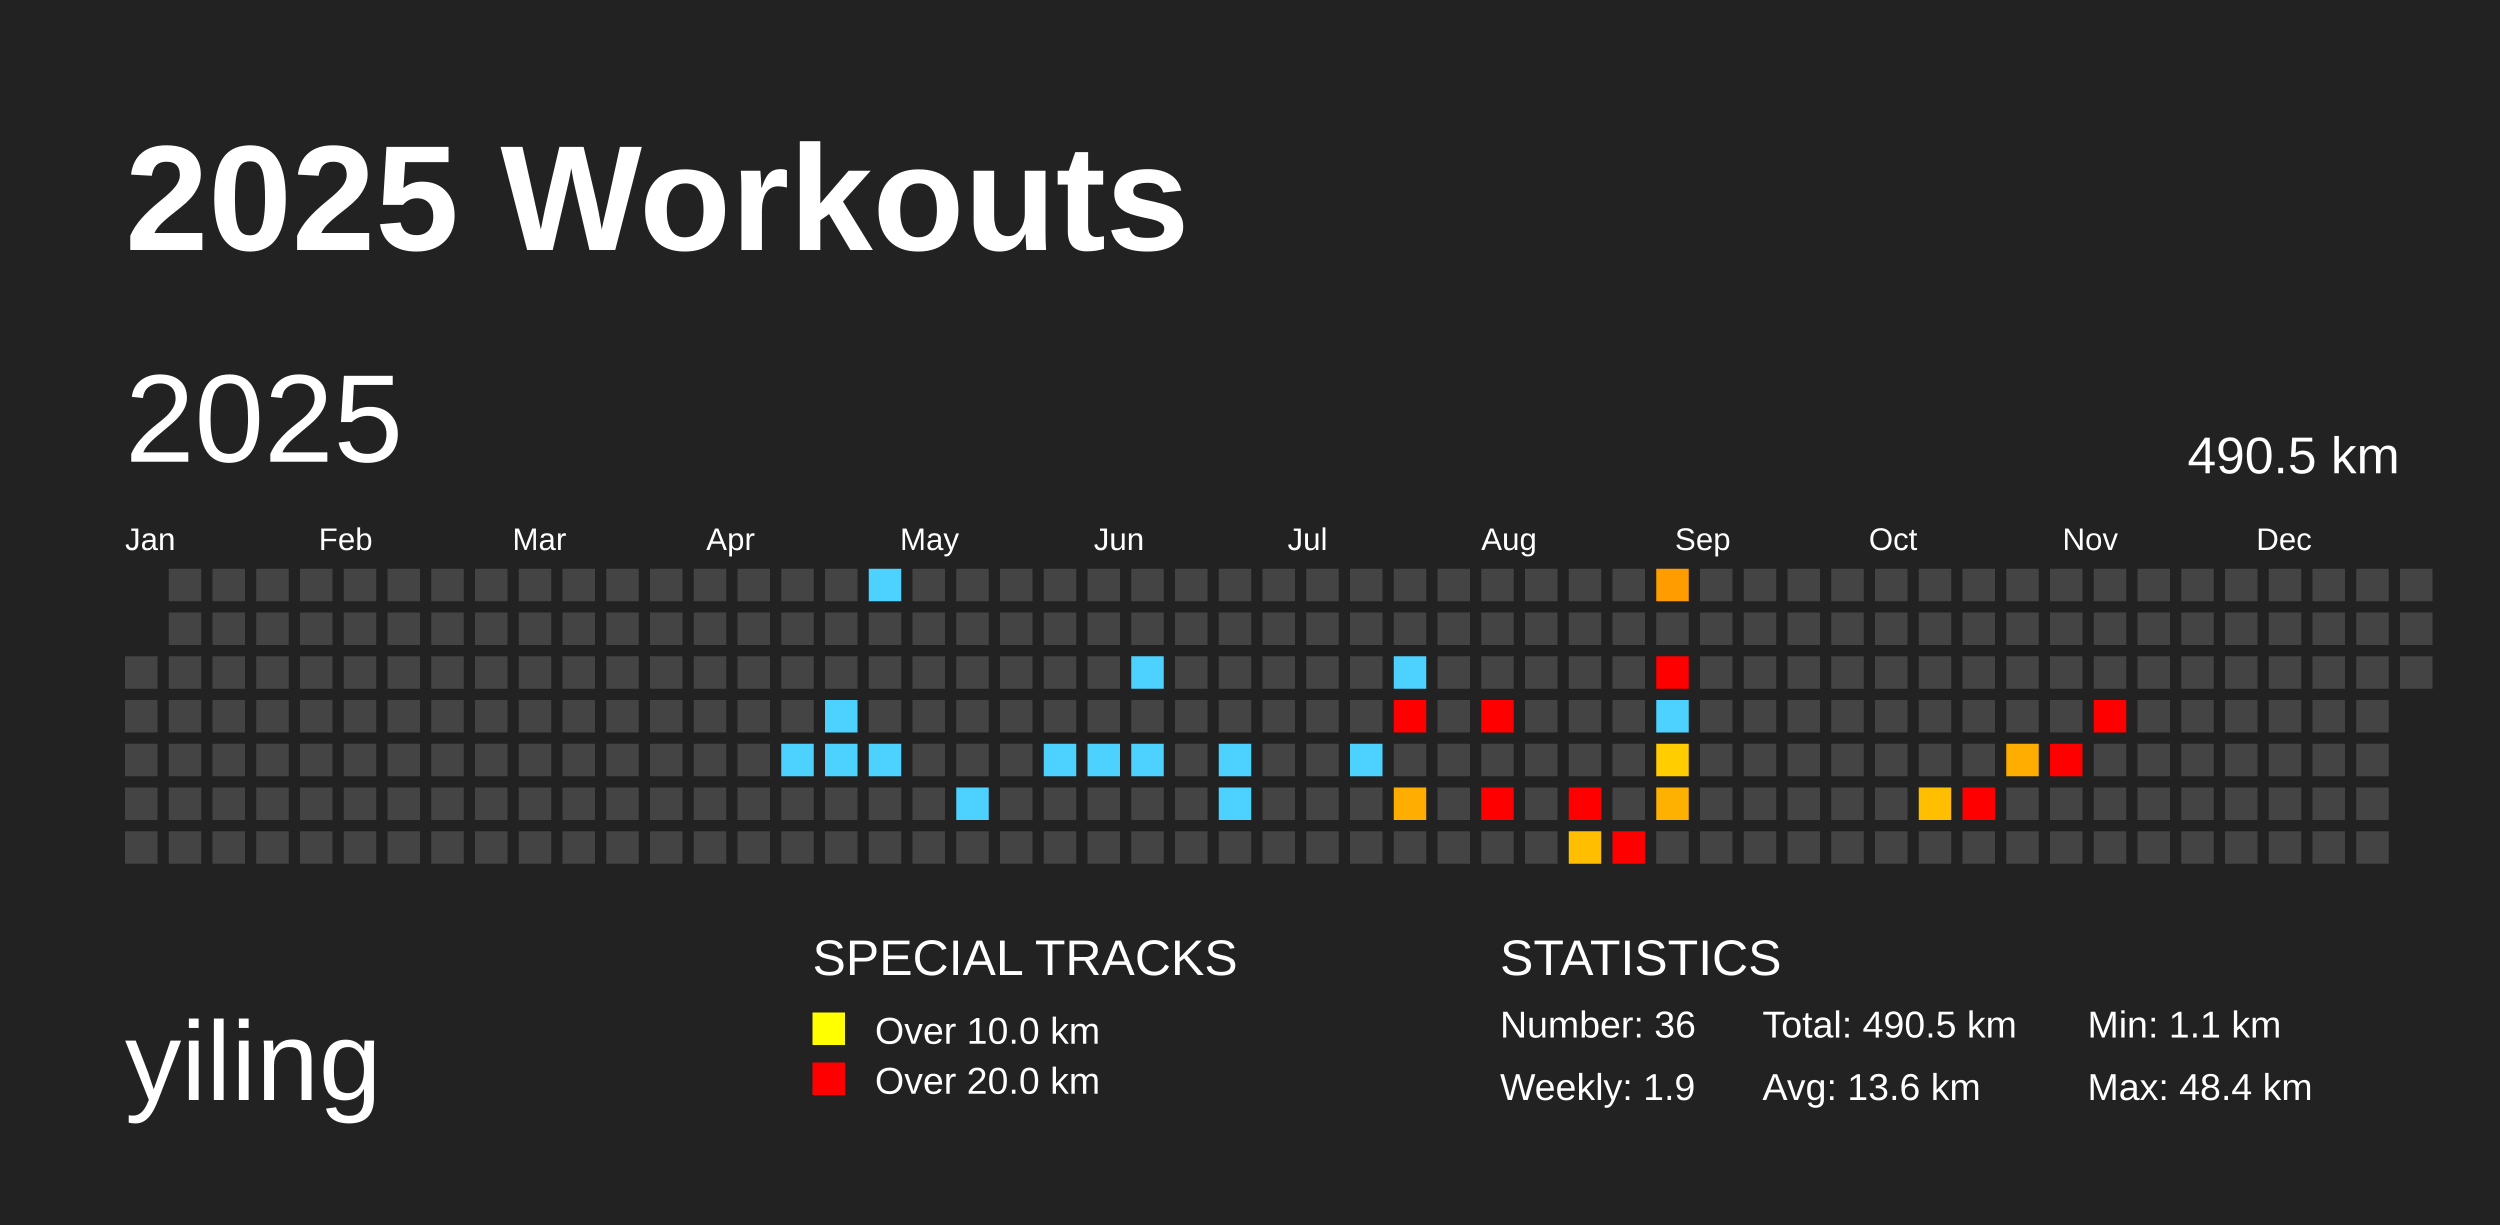
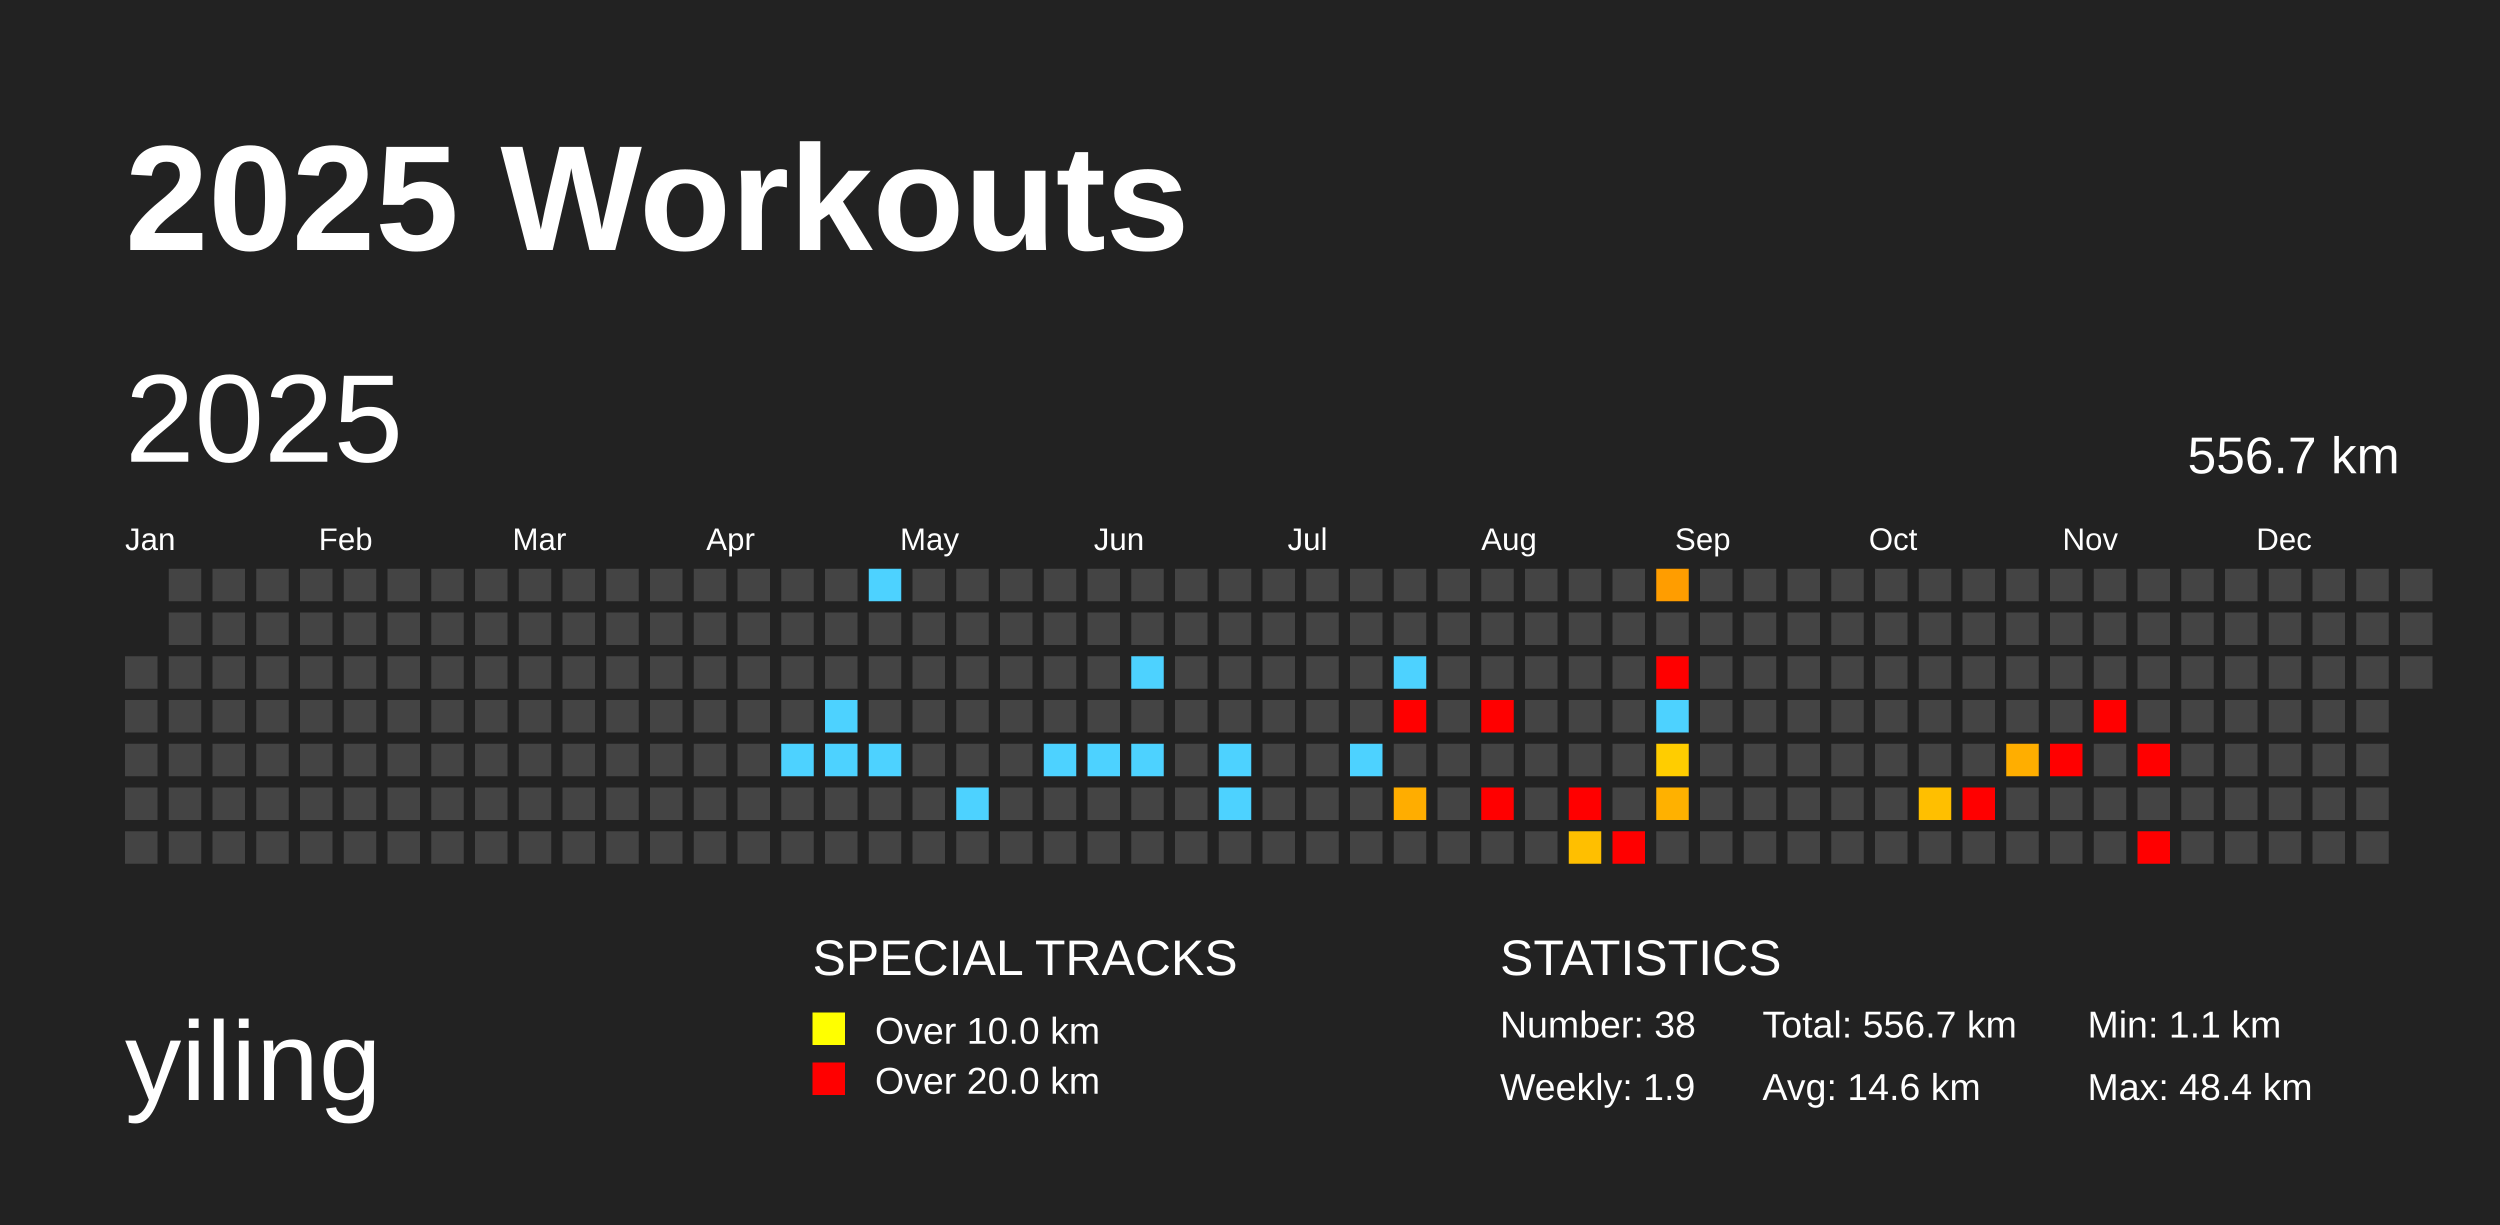
<svg xmlns="http://www.w3.org/2000/svg" baseProfile="full" height="98mm" version="1.1" viewBox="0,0,200,98" width="200mm">
  <defs />
  <rect fill="#222222" height="98" width="200" x="0" y="0" />
  <text fill="#FFFFFF" style="font-size:12px; font-family:Arial; font-weight:bold;" x="10" y="20">2025 Workouts</text>
  <text fill="#FFFFFF" style="font-size:9px; font-family:Arial" x="10" y="88">yiling</text>
  <text fill="#FFFFFF" style="font-size:4px; font-family:Arial" x="65" y="78">SPECIAL TRACKS</text>
  <rect fill="yellow" height="2.6" width="2.6" x="65" y="81" />
  <text fill="#FFFFFF" style="font-size:3px; font-family:Arial" x="70" y="83.5">Over 10.0 km</text>
  <rect fill="red" height="2.6" width="2.6" x="65" y="85" />
  <text fill="#FFFFFF" style="font-size:3px; font-family:Arial" x="70" y="87.5">Over 20.0 km</text>
  <text fill="#FFFFFF" style="font-size:4px; font-family:Arial" x="120" y="78">STATISTICS</text>
-   <text fill="#FFFFFF" style="font-size:3px; font-family:Arial" x="120" y="83">Number: 36</text>
+   <text fill="#FFFFFF" style="font-size:3px; font-family:Arial" x="120" y="83">Number: 38</text>
  <text fill="#FFFFFF" style="font-size:3px; font-family:Arial" x="120" y="88">Weekly: 1.9</text>
-   <text fill="#FFFFFF" style="font-size:3px; font-family:Arial" x="141" y="83">Total: 490.5 km</text>
-   <text fill="#FFFFFF" style="font-size:3px; font-family:Arial" x="141" y="88">Avg: 13.6 km</text>
+   <text fill="#FFFFFF" style="font-size:3px; font-family:Arial" x="141" y="83">Total: 556.7 km</text>
+   <text fill="#FFFFFF" style="font-size:3px; font-family:Arial" x="141" y="88">Avg: 14.6 km</text>
  <text fill="#FFFFFF" style="font-size:3px; font-family:Arial" x="167" y="83">Min: 1.1 km</text>
  <text fill="#FFFFFF" style="font-size:3px; font-family:Arial" x="167" y="88">Max: 48.4 km</text>
  <text dominant-baseline="hanging" fill="#FFFFFF" style="font-size:10.0px; font-family:Arial;" x="10" y="30">2025</text>
-   <text dominant-baseline="hanging" fill="#FFFFFF" style="font-size:4.125px; font-family:Arial;" x="175" y="35">490.5 km</text>
+   <text dominant-baseline="hanging" fill="#FFFFFF" style="font-size:4.125px; font-family:Arial;" x="175" y="35">556.7 km</text>
  <text fill="#FFFFFF" style="font-size:2.5px; font-family:Arial" x="10.0" y="44">Jan</text>
  <text fill="#FFFFFF" style="font-size:2.5px; font-family:Arial" x="25.5" y="44">Feb</text>
  <text fill="#FFFFFF" style="font-size:2.5px; font-family:Arial" x="41.0" y="44">Mar</text>
  <text fill="#FFFFFF" style="font-size:2.5px; font-family:Arial" x="56.5" y="44">Apr</text>
  <text fill="#FFFFFF" style="font-size:2.5px; font-family:Arial" x="72.0" y="44">May</text>
  <text fill="#FFFFFF" style="font-size:2.5px; font-family:Arial" x="87.5" y="44">Jun</text>
  <text fill="#FFFFFF" style="font-size:2.5px; font-family:Arial" x="103.0" y="44">Jul</text>
  <text fill="#FFFFFF" style="font-size:2.5px; font-family:Arial" x="118.5" y="44">Aug</text>
  <text fill="#FFFFFF" style="font-size:2.5px; font-family:Arial" x="134.0" y="44">Sep</text>
  <text fill="#FFFFFF" style="font-size:2.5px; font-family:Arial" x="149.5" y="44">Oct</text>
  <text fill="#FFFFFF" style="font-size:2.5px; font-family:Arial" x="165.0" y="44">Nov</text>
  <text fill="#FFFFFF" style="font-size:2.5px; font-family:Arial" x="180.5" y="44">Dec</text>
  <rect fill="#444444" height="2.6" width="2.6" x="10.0" y="52.5" />
  <rect fill="#444444" height="2.6" width="2.6" x="10.0" y="56.0" />
  <rect fill="#444444" height="2.6" width="2.6" x="10.0" y="59.5" />
  <rect fill="#444444" height="2.6" width="2.6" x="10.0" y="63.0" />
  <rect fill="#444444" height="2.6" width="2.6" x="10.0" y="66.5" />
  <rect fill="#444444" height="2.6" width="2.6" x="13.5" y="45.5" />
  <rect fill="#444444" height="2.6" width="2.6" x="13.5" y="49.0" />
  <rect fill="#444444" height="2.6" width="2.6" x="13.5" y="52.5" />
  <rect fill="#444444" height="2.6" width="2.6" x="13.5" y="56.0" />
  <rect fill="#444444" height="2.6" width="2.6" x="13.5" y="59.5" />
  <rect fill="#444444" height="2.6" width="2.6" x="13.5" y="63.0" />
  <rect fill="#444444" height="2.6" width="2.6" x="13.5" y="66.5" />
  <rect fill="#444444" height="2.6" width="2.6" x="17.0" y="45.5" />
  <rect fill="#444444" height="2.6" width="2.6" x="17.0" y="49.0" />
  <rect fill="#444444" height="2.6" width="2.6" x="17.0" y="52.5" />
  <rect fill="#444444" height="2.6" width="2.6" x="17.0" y="56.0" />
  <rect fill="#444444" height="2.6" width="2.6" x="17.0" y="59.5" />
  <rect fill="#444444" height="2.6" width="2.6" x="17.0" y="63.0" />
  <rect fill="#444444" height="2.6" width="2.6" x="17.0" y="66.5" />
  <rect fill="#444444" height="2.6" width="2.6" x="20.5" y="45.5" />
  <rect fill="#444444" height="2.6" width="2.6" x="20.5" y="49.0" />
  <rect fill="#444444" height="2.6" width="2.6" x="20.5" y="52.5" />
  <rect fill="#444444" height="2.6" width="2.6" x="20.5" y="56.0" />
  <rect fill="#444444" height="2.6" width="2.6" x="20.5" y="59.5" />
  <rect fill="#444444" height="2.6" width="2.6" x="20.5" y="63.0" />
  <rect fill="#444444" height="2.6" width="2.6" x="20.5" y="66.5" />
  <rect fill="#444444" height="2.6" width="2.6" x="24.0" y="45.5" />
  <rect fill="#444444" height="2.6" width="2.6" x="24.0" y="49.0" />
  <rect fill="#444444" height="2.6" width="2.6" x="24.0" y="52.5" />
  <rect fill="#444444" height="2.6" width="2.6" x="24.0" y="56.0" />
  <rect fill="#444444" height="2.6" width="2.6" x="24.0" y="59.5" />
  <rect fill="#444444" height="2.6" width="2.6" x="24.0" y="63.0" />
  <rect fill="#444444" height="2.6" width="2.6" x="24.0" y="66.5" />
  <rect fill="#444444" height="2.6" width="2.6" x="27.5" y="45.5" />
  <rect fill="#444444" height="2.6" width="2.6" x="27.5" y="49.0" />
  <rect fill="#444444" height="2.6" width="2.6" x="27.5" y="52.5" />
  <rect fill="#444444" height="2.6" width="2.6" x="27.5" y="56.0" />
  <rect fill="#444444" height="2.6" width="2.6" x="27.5" y="59.5" />
  <rect fill="#444444" height="2.6" width="2.6" x="27.5" y="63.0" />
  <rect fill="#444444" height="2.6" width="2.6" x="27.5" y="66.5" />
  <rect fill="#444444" height="2.6" width="2.6" x="31.0" y="45.5" />
  <rect fill="#444444" height="2.6" width="2.6" x="31.0" y="49.0" />
  <rect fill="#444444" height="2.6" width="2.6" x="31.0" y="52.5" />
  <rect fill="#444444" height="2.6" width="2.6" x="31.0" y="56.0" />
  <rect fill="#444444" height="2.6" width="2.6" x="31.0" y="59.5" />
  <rect fill="#444444" height="2.6" width="2.6" x="31.0" y="63.0" />
  <rect fill="#444444" height="2.6" width="2.6" x="31.0" y="66.5" />
  <rect fill="#444444" height="2.6" width="2.6" x="34.5" y="45.5" />
  <rect fill="#444444" height="2.6" width="2.6" x="34.5" y="49.0" />
  <rect fill="#444444" height="2.6" width="2.6" x="34.5" y="52.5" />
  <rect fill="#444444" height="2.6" width="2.6" x="34.5" y="56.0" />
  <rect fill="#444444" height="2.6" width="2.6" x="34.5" y="59.5" />
  <rect fill="#444444" height="2.6" width="2.6" x="34.5" y="63.0" />
  <rect fill="#444444" height="2.6" width="2.6" x="34.5" y="66.5" />
  <rect fill="#444444" height="2.6" width="2.6" x="38.0" y="45.5" />
  <rect fill="#444444" height="2.6" width="2.6" x="38.0" y="49.0" />
  <rect fill="#444444" height="2.6" width="2.6" x="38.0" y="52.5" />
  <rect fill="#444444" height="2.6" width="2.6" x="38.0" y="56.0" />
  <rect fill="#444444" height="2.6" width="2.6" x="38.0" y="59.5" />
  <rect fill="#444444" height="2.6" width="2.6" x="38.0" y="63.0" />
  <rect fill="#444444" height="2.6" width="2.6" x="38.0" y="66.5" />
  <rect fill="#444444" height="2.6" width="2.6" x="41.5" y="45.5" />
  <rect fill="#444444" height="2.6" width="2.6" x="41.5" y="49.0" />
  <rect fill="#444444" height="2.6" width="2.6" x="41.5" y="52.5" />
  <rect fill="#444444" height="2.6" width="2.6" x="41.5" y="56.0" />
  <rect fill="#444444" height="2.6" width="2.6" x="41.5" y="59.5" />
  <rect fill="#444444" height="2.6" width="2.6" x="41.5" y="63.0" />
  <rect fill="#444444" height="2.6" width="2.6" x="41.5" y="66.5" />
  <rect fill="#444444" height="2.6" width="2.6" x="45.0" y="45.5" />
  <rect fill="#444444" height="2.6" width="2.6" x="45.0" y="49.0" />
  <rect fill="#444444" height="2.6" width="2.6" x="45.0" y="52.5" />
  <rect fill="#444444" height="2.6" width="2.6" x="45.0" y="56.0" />
  <rect fill="#444444" height="2.6" width="2.6" x="45.0" y="59.5" />
  <rect fill="#444444" height="2.6" width="2.6" x="45.0" y="63.0" />
  <rect fill="#444444" height="2.6" width="2.6" x="45.0" y="66.5" />
  <rect fill="#444444" height="2.6" width="2.6" x="48.5" y="45.5" />
  <rect fill="#444444" height="2.6" width="2.6" x="48.5" y="49.0" />
  <rect fill="#444444" height="2.6" width="2.6" x="48.5" y="52.5" />
  <rect fill="#444444" height="2.6" width="2.6" x="48.5" y="56.0" />
  <rect fill="#444444" height="2.6" width="2.6" x="48.5" y="59.5" />
  <rect fill="#444444" height="2.6" width="2.6" x="48.5" y="63.0" />
  <rect fill="#444444" height="2.6" width="2.6" x="48.5" y="66.5" />
  <rect fill="#444444" height="2.6" width="2.6" x="52.0" y="45.5" />
  <rect fill="#444444" height="2.6" width="2.6" x="52.0" y="49.0" />
  <rect fill="#444444" height="2.6" width="2.6" x="52.0" y="52.5" />
  <rect fill="#444444" height="2.6" width="2.6" x="52.0" y="56.0" />
  <rect fill="#444444" height="2.6" width="2.6" x="52.0" y="59.5" />
  <rect fill="#444444" height="2.6" width="2.6" x="52.0" y="63.0" />
  <rect fill="#444444" height="2.6" width="2.6" x="52.0" y="66.5" />
  <rect fill="#444444" height="2.6" width="2.6" x="55.5" y="45.5" />
  <rect fill="#444444" height="2.6" width="2.6" x="55.5" y="49.0" />
  <rect fill="#444444" height="2.6" width="2.6" x="55.5" y="52.5" />
  <rect fill="#444444" height="2.6" width="2.6" x="55.5" y="56.0" />
  <rect fill="#444444" height="2.6" width="2.6" x="55.5" y="59.5" />
  <rect fill="#444444" height="2.6" width="2.6" x="55.5" y="63.0" />
  <rect fill="#444444" height="2.6" width="2.6" x="55.5" y="66.5" />
  <rect fill="#444444" height="2.6" width="2.6" x="59.0" y="45.5" />
  <rect fill="#444444" height="2.6" width="2.6" x="59.0" y="49.0" />
  <rect fill="#444444" height="2.6" width="2.6" x="59.0" y="52.5" />
  <rect fill="#444444" height="2.6" width="2.6" x="59.0" y="56.0" />
  <rect fill="#444444" height="2.6" width="2.6" x="59.0" y="59.5" />
  <rect fill="#444444" height="2.6" width="2.6" x="59.0" y="63.0" />
  <rect fill="#444444" height="2.6" width="2.6" x="59.0" y="66.5" />
  <rect fill="#444444" height="2.6" width="2.6" x="62.5" y="45.5" />
  <rect fill="#444444" height="2.6" width="2.6" x="62.5" y="49.0" />
  <rect fill="#444444" height="2.6" width="2.6" x="62.5" y="52.5" />
  <rect fill="#444444" height="2.6" width="2.6" x="62.5" y="56.0" />
  <rect fill="#4dd2ff" height="2.6" width="2.6" x="62.5" y="59.5" />
  <rect fill="#444444" height="2.6" width="2.6" x="62.5" y="63.0" />
  <rect fill="#444444" height="2.6" width="2.6" x="62.5" y="66.5" />
  <rect fill="#444444" height="2.6" width="2.6" x="66.0" y="45.5" />
  <rect fill="#444444" height="2.6" width="2.6" x="66.0" y="49.0" />
  <rect fill="#444444" height="2.6" width="2.6" x="66.0" y="52.5" />
  <rect fill="#4dd2ff" height="2.6" width="2.6" x="66.0" y="56.0" />
  <rect fill="#4dd2ff" height="2.6" width="2.6" x="66.0" y="59.5" />
  <rect fill="#444444" height="2.6" width="2.6" x="66.0" y="63.0" />
  <rect fill="#444444" height="2.6" width="2.6" x="66.0" y="66.5" />
  <rect fill="#4dd2ff" height="2.6" width="2.6" x="69.5" y="45.5" />
  <rect fill="#444444" height="2.6" width="2.6" x="69.5" y="49.0" />
  <rect fill="#444444" height="2.6" width="2.6" x="69.5" y="52.5" />
  <rect fill="#444444" height="2.6" width="2.6" x="69.5" y="56.0" />
  <rect fill="#4dd2ff" height="2.6" width="2.6" x="69.5" y="59.5" />
  <rect fill="#444444" height="2.6" width="2.6" x="69.5" y="63.0" />
  <rect fill="#444444" height="2.6" width="2.6" x="69.5" y="66.5" />
  <rect fill="#444444" height="2.6" width="2.6" x="73.0" y="45.5" />
  <rect fill="#444444" height="2.6" width="2.6" x="73.0" y="49.0" />
  <rect fill="#444444" height="2.6" width="2.6" x="73.0" y="52.5" />
  <rect fill="#444444" height="2.6" width="2.6" x="73.0" y="56.0" />
  <rect fill="#444444" height="2.6" width="2.6" x="73.0" y="59.5" />
  <rect fill="#444444" height="2.6" width="2.6" x="73.0" y="63.0" />
  <rect fill="#444444" height="2.6" width="2.6" x="73.0" y="66.5" />
  <rect fill="#444444" height="2.6" width="2.6" x="76.5" y="45.5" />
  <rect fill="#444444" height="2.6" width="2.6" x="76.5" y="49.0" />
  <rect fill="#444444" height="2.6" width="2.6" x="76.5" y="52.5" />
  <rect fill="#444444" height="2.6" width="2.6" x="76.5" y="56.0" />
  <rect fill="#444444" height="2.6" width="2.6" x="76.5" y="59.5" />
  <rect fill="#4dd2ff" height="2.6" width="2.6" x="76.5" y="63.0" />
  <rect fill="#444444" height="2.6" width="2.6" x="76.5" y="66.5" />
  <rect fill="#444444" height="2.6" width="2.6" x="80.0" y="45.5" />
  <rect fill="#444444" height="2.6" width="2.6" x="80.0" y="49.0" />
  <rect fill="#444444" height="2.6" width="2.6" x="80.0" y="52.5" />
  <rect fill="#444444" height="2.6" width="2.6" x="80.0" y="56.0" />
  <rect fill="#444444" height="2.6" width="2.6" x="80.0" y="59.5" />
  <rect fill="#444444" height="2.6" width="2.6" x="80.0" y="63.0" />
  <rect fill="#444444" height="2.6" width="2.6" x="80.0" y="66.5" />
  <rect fill="#444444" height="2.6" width="2.6" x="83.5" y="45.5" />
  <rect fill="#444444" height="2.6" width="2.6" x="83.5" y="49.0" />
  <rect fill="#444444" height="2.6" width="2.6" x="83.5" y="52.5" />
  <rect fill="#444444" height="2.6" width="2.6" x="83.5" y="56.0" />
  <rect fill="#4dd2ff" height="2.6" width="2.6" x="83.5" y="59.5" />
  <rect fill="#444444" height="2.6" width="2.6" x="83.5" y="63.0" />
  <rect fill="#444444" height="2.6" width="2.6" x="83.5" y="66.5" />
  <rect fill="#444444" height="2.6" width="2.6" x="87.0" y="45.5" />
  <rect fill="#444444" height="2.6" width="2.6" x="87.0" y="49.0" />
  <rect fill="#444444" height="2.6" width="2.6" x="87.0" y="52.5" />
  <rect fill="#444444" height="2.6" width="2.6" x="87.0" y="56.0" />
  <rect fill="#4dd2ff" height="2.6" width="2.6" x="87.0" y="59.5" />
  <rect fill="#444444" height="2.6" width="2.6" x="87.0" y="63.0" />
  <rect fill="#444444" height="2.6" width="2.6" x="87.0" y="66.5" />
  <rect fill="#444444" height="2.6" width="2.6" x="90.5" y="45.5" />
  <rect fill="#444444" height="2.6" width="2.6" x="90.5" y="49.0" />
  <rect fill="#4dd2ff" height="2.6" width="2.6" x="90.5" y="52.5" />
  <rect fill="#444444" height="2.6" width="2.6" x="90.5" y="56.0" />
  <rect fill="#4dd2ff" height="2.6" width="2.6" x="90.5" y="59.5" />
  <rect fill="#444444" height="2.6" width="2.6" x="90.5" y="63.0" />
  <rect fill="#444444" height="2.6" width="2.6" x="90.5" y="66.5" />
  <rect fill="#444444" height="2.6" width="2.6" x="94.0" y="45.5" />
  <rect fill="#444444" height="2.6" width="2.6" x="94.0" y="49.0" />
  <rect fill="#444444" height="2.6" width="2.6" x="94.0" y="52.5" />
  <rect fill="#444444" height="2.6" width="2.6" x="94.0" y="56.0" />
  <rect fill="#444444" height="2.6" width="2.6" x="94.0" y="59.5" />
  <rect fill="#444444" height="2.6" width="2.6" x="94.0" y="63.0" />
  <rect fill="#444444" height="2.6" width="2.6" x="94.0" y="66.5" />
  <rect fill="#444444" height="2.6" width="2.6" x="97.5" y="45.5" />
  <rect fill="#444444" height="2.6" width="2.6" x="97.5" y="49.0" />
  <rect fill="#444444" height="2.6" width="2.6" x="97.5" y="52.5" />
  <rect fill="#444444" height="2.6" width="2.6" x="97.5" y="56.0" />
  <rect fill="#4dd2ff" height="2.6" width="2.6" x="97.5" y="59.5" />
  <rect fill="#4dd2ff" height="2.6" width="2.6" x="97.5" y="63.0" />
  <rect fill="#444444" height="2.6" width="2.6" x="97.5" y="66.5" />
  <rect fill="#444444" height="2.6" width="2.6" x="101.0" y="45.5" />
  <rect fill="#444444" height="2.6" width="2.6" x="101.0" y="49.0" />
  <rect fill="#444444" height="2.6" width="2.6" x="101.0" y="52.5" />
  <rect fill="#444444" height="2.6" width="2.6" x="101.0" y="56.0" />
  <rect fill="#444444" height="2.6" width="2.6" x="101.0" y="59.5" />
  <rect fill="#444444" height="2.6" width="2.6" x="101.0" y="63.0" />
  <rect fill="#444444" height="2.6" width="2.6" x="101.0" y="66.5" />
  <rect fill="#444444" height="2.6" width="2.6" x="104.5" y="45.5" />
  <rect fill="#444444" height="2.6" width="2.6" x="104.5" y="49.0" />
  <rect fill="#444444" height="2.6" width="2.6" x="104.5" y="52.5" />
  <rect fill="#444444" height="2.6" width="2.6" x="104.5" y="56.0" />
  <rect fill="#444444" height="2.6" width="2.6" x="104.5" y="59.5" />
  <rect fill="#444444" height="2.6" width="2.6" x="104.5" y="63.0" />
  <rect fill="#444444" height="2.6" width="2.6" x="104.5" y="66.5" />
  <rect fill="#444444" height="2.6" width="2.6" x="108.0" y="45.5" />
  <rect fill="#444444" height="2.6" width="2.6" x="108.0" y="49.0" />
  <rect fill="#444444" height="2.6" width="2.6" x="108.0" y="52.5" />
  <rect fill="#444444" height="2.6" width="2.6" x="108.0" y="56.0" />
  <rect fill="#4dd2ff" height="2.6" width="2.6" x="108.0" y="59.5" />
  <rect fill="#444444" height="2.6" width="2.6" x="108.0" y="63.0" />
  <rect fill="#444444" height="2.6" width="2.6" x="108.0" y="66.5" />
  <rect fill="#444444" height="2.6" width="2.6" x="111.5" y="45.5" />
  <rect fill="#444444" height="2.6" width="2.6" x="111.5" y="49.0" />
  <rect fill="#4dd2ff" height="2.6" width="2.6" x="111.5" y="52.5" />
  <rect fill="red" height="2.6" width="2.6" x="111.5" y="56.0" />
  <rect fill="#444444" height="2.6" width="2.6" x="111.5" y="59.5" />
  <rect fill="#ffad00" height="2.6" width="2.6" x="111.5" y="63.0" />
  <rect fill="#444444" height="2.6" width="2.6" x="111.5" y="66.5" />
  <rect fill="#444444" height="2.6" width="2.6" x="115.0" y="45.5" />
  <rect fill="#444444" height="2.6" width="2.6" x="115.0" y="49.0" />
  <rect fill="#444444" height="2.6" width="2.6" x="115.0" y="52.5" />
  <rect fill="#444444" height="2.6" width="2.6" x="115.0" y="56.0" />
  <rect fill="#444444" height="2.6" width="2.6" x="115.0" y="59.5" />
  <rect fill="#444444" height="2.6" width="2.6" x="115.0" y="63.0" />
  <rect fill="#444444" height="2.6" width="2.6" x="115.0" y="66.5" />
  <rect fill="#444444" height="2.6" width="2.6" x="118.5" y="45.5" />
  <rect fill="#444444" height="2.6" width="2.6" x="118.5" y="49.0" />
  <rect fill="#444444" height="2.6" width="2.6" x="118.5" y="52.5" />
  <rect fill="red" height="2.6" width="2.6" x="118.5" y="56.0" />
  <rect fill="#444444" height="2.6" width="2.6" x="118.5" y="59.5" />
  <rect fill="red" height="2.6" width="2.6" x="118.5" y="63.0" />
  <rect fill="#444444" height="2.6" width="2.6" x="118.5" y="66.5" />
  <rect fill="#444444" height="2.6" width="2.6" x="122.0" y="45.5" />
  <rect fill="#444444" height="2.6" width="2.6" x="122.0" y="49.0" />
  <rect fill="#444444" height="2.6" width="2.6" x="122.0" y="52.5" />
  <rect fill="#444444" height="2.6" width="2.6" x="122.0" y="56.0" />
  <rect fill="#444444" height="2.6" width="2.6" x="122.0" y="59.5" />
  <rect fill="#444444" height="2.6" width="2.6" x="122.0" y="63.0" />
  <rect fill="#444444" height="2.6" width="2.6" x="122.0" y="66.5" />
  <rect fill="#444444" height="2.6" width="2.6" x="125.5" y="45.5" />
  <rect fill="#444444" height="2.6" width="2.6" x="125.5" y="49.0" />
  <rect fill="#444444" height="2.6" width="2.6" x="125.5" y="52.5" />
  <rect fill="#444444" height="2.6" width="2.6" x="125.5" y="56.0" />
  <rect fill="#444444" height="2.6" width="2.6" x="125.5" y="59.5" />
  <rect fill="red" height="2.6" width="2.6" x="125.5" y="63.0" />
  <rect fill="#ffbf00" height="2.6" width="2.6" x="125.5" y="66.5" />
  <rect fill="#444444" height="2.6" width="2.6" x="129.0" y="45.5" />
  <rect fill="#444444" height="2.6" width="2.6" x="129.0" y="49.0" />
  <rect fill="#444444" height="2.6" width="2.6" x="129.0" y="52.5" />
  <rect fill="#444444" height="2.6" width="2.6" x="129.0" y="56.0" />
  <rect fill="#444444" height="2.6" width="2.6" x="129.0" y="59.5" />
  <rect fill="#444444" height="2.6" width="2.6" x="129.0" y="63.0" />
  <rect fill="red" height="2.6" width="2.6" x="129.0" y="66.5" />
  <rect fill="#ff9d00" height="2.6" width="2.6" x="132.5" y="45.5" />
  <rect fill="#444444" height="2.6" width="2.6" x="132.5" y="49.0" />
  <rect fill="red" height="2.6" width="2.6" x="132.5" y="52.5" />
  <rect fill="#4dd2ff" height="2.6" width="2.6" x="132.5" y="56.0" />
  <rect fill="#ffcd00" height="2.6" width="2.6" x="132.5" y="59.5" />
  <rect fill="#ffb100" height="2.6" width="2.6" x="132.5" y="63.0" />
  <rect fill="#444444" height="2.6" width="2.6" x="132.5" y="66.5" />
  <rect fill="#444444" height="2.6" width="2.6" x="136.0" y="45.5" />
  <rect fill="#444444" height="2.6" width="2.6" x="136.0" y="49.0" />
  <rect fill="#444444" height="2.6" width="2.6" x="136.0" y="52.5" />
  <rect fill="#444444" height="2.6" width="2.6" x="136.0" y="56.0" />
  <rect fill="#444444" height="2.6" width="2.6" x="136.0" y="59.5" />
  <rect fill="#444444" height="2.6" width="2.6" x="136.0" y="63.0" />
  <rect fill="#444444" height="2.6" width="2.6" x="136.0" y="66.5" />
  <rect fill="#444444" height="2.6" width="2.6" x="139.5" y="45.5" />
  <rect fill="#444444" height="2.6" width="2.6" x="139.5" y="49.0" />
  <rect fill="#444444" height="2.6" width="2.6" x="139.5" y="52.5" />
  <rect fill="#444444" height="2.6" width="2.6" x="139.5" y="56.0" />
  <rect fill="#444444" height="2.6" width="2.6" x="139.5" y="59.5" />
  <rect fill="#444444" height="2.6" width="2.6" x="139.5" y="63.0" />
  <rect fill="#444444" height="2.6" width="2.6" x="139.5" y="66.5" />
  <rect fill="#444444" height="2.6" width="2.6" x="143.0" y="45.5" />
  <rect fill="#444444" height="2.6" width="2.6" x="143.0" y="49.0" />
  <rect fill="#444444" height="2.6" width="2.6" x="143.0" y="52.5" />
  <rect fill="#444444" height="2.6" width="2.6" x="143.0" y="56.0" />
  <rect fill="#444444" height="2.6" width="2.6" x="143.0" y="59.5" />
  <rect fill="#444444" height="2.6" width="2.6" x="143.0" y="63.0" />
  <rect fill="#444444" height="2.6" width="2.6" x="143.0" y="66.5" />
  <rect fill="#444444" height="2.6" width="2.6" x="146.5" y="45.5" />
  <rect fill="#444444" height="2.6" width="2.6" x="146.5" y="49.0" />
  <rect fill="#444444" height="2.6" width="2.6" x="146.5" y="52.5" />
  <rect fill="#444444" height="2.6" width="2.6" x="146.5" y="56.0" />
  <rect fill="#444444" height="2.6" width="2.6" x="146.5" y="59.5" />
  <rect fill="#444444" height="2.6" width="2.6" x="146.5" y="63.0" />
  <rect fill="#444444" height="2.6" width="2.6" x="146.5" y="66.5" />
  <rect fill="#444444" height="2.6" width="2.6" x="150.0" y="45.5" />
  <rect fill="#444444" height="2.6" width="2.6" x="150.0" y="49.0" />
  <rect fill="#444444" height="2.6" width="2.6" x="150.0" y="52.5" />
  <rect fill="#444444" height="2.6" width="2.6" x="150.0" y="56.0" />
  <rect fill="#444444" height="2.6" width="2.6" x="150.0" y="59.5" />
  <rect fill="#444444" height="2.6" width="2.6" x="150.0" y="63.0" />
  <rect fill="#444444" height="2.6" width="2.6" x="150.0" y="66.5" />
  <rect fill="#444444" height="2.6" width="2.6" x="153.5" y="45.5" />
  <rect fill="#444444" height="2.6" width="2.6" x="153.5" y="49.0" />
  <rect fill="#444444" height="2.6" width="2.6" x="153.5" y="52.5" />
  <rect fill="#444444" height="2.6" width="2.6" x="153.5" y="56.0" />
  <rect fill="#444444" height="2.6" width="2.6" x="153.5" y="59.5" />
  <rect fill="#ffbf00" height="2.6" width="2.6" x="153.5" y="63.0" />
  <rect fill="#444444" height="2.6" width="2.6" x="153.5" y="66.5" />
  <rect fill="#444444" height="2.6" width="2.6" x="157.0" y="45.5" />
  <rect fill="#444444" height="2.6" width="2.6" x="157.0" y="49.0" />
  <rect fill="#444444" height="2.6" width="2.6" x="157.0" y="52.5" />
  <rect fill="#444444" height="2.6" width="2.6" x="157.0" y="56.0" />
  <rect fill="#444444" height="2.6" width="2.6" x="157.0" y="59.5" />
  <rect fill="red" height="2.6" width="2.6" x="157.0" y="63.0" />
  <rect fill="#444444" height="2.6" width="2.6" x="157.0" y="66.5" />
  <rect fill="#444444" height="2.6" width="2.6" x="160.5" y="45.5" />
  <rect fill="#444444" height="2.6" width="2.6" x="160.5" y="49.0" />
  <rect fill="#444444" height="2.6" width="2.6" x="160.5" y="52.5" />
  <rect fill="#444444" height="2.6" width="2.6" x="160.5" y="56.0" />
  <rect fill="#ffae00" height="2.6" width="2.6" x="160.5" y="59.5" />
  <rect fill="#444444" height="2.6" width="2.6" x="160.5" y="63.0" />
  <rect fill="#444444" height="2.6" width="2.6" x="160.5" y="66.5" />
  <rect fill="#444444" height="2.6" width="2.6" x="164.0" y="45.5" />
  <rect fill="#444444" height="2.6" width="2.6" x="164.0" y="49.0" />
  <rect fill="#444444" height="2.6" width="2.6" x="164.0" y="52.5" />
  <rect fill="#444444" height="2.6" width="2.6" x="164.0" y="56.0" />
  <rect fill="red" height="2.6" width="2.6" x="164.0" y="59.5" />
  <rect fill="#444444" height="2.6" width="2.6" x="164.0" y="63.0" />
  <rect fill="#444444" height="2.6" width="2.6" x="164.0" y="66.5" />
  <rect fill="#444444" height="2.6" width="2.6" x="167.5" y="45.5" />
  <rect fill="#444444" height="2.6" width="2.6" x="167.5" y="49.0" />
  <rect fill="#444444" height="2.6" width="2.6" x="167.5" y="52.5" />
  <rect fill="red" height="2.6" width="2.6" x="167.5" y="56.0" />
  <rect fill="#444444" height="2.6" width="2.6" x="167.5" y="59.5" />
  <rect fill="#444444" height="2.6" width="2.6" x="167.5" y="63.0" />
  <rect fill="#444444" height="2.6" width="2.6" x="167.5" y="66.5" />
  <rect fill="#444444" height="2.6" width="2.6" x="171.0" y="45.5" />
  <rect fill="#444444" height="2.6" width="2.6" x="171.0" y="49.0" />
  <rect fill="#444444" height="2.6" width="2.6" x="171.0" y="52.5" />
  <rect fill="#444444" height="2.6" width="2.6" x="171.0" y="56.0" />
-   <rect fill="#444444" height="2.6" width="2.6" x="171.0" y="59.5" />
+   <rect fill="red" height="2.6" width="2.6" x="171.0" y="59.5" />
  <rect fill="#444444" height="2.6" width="2.6" x="171.0" y="63.0" />
-   <rect fill="#444444" height="2.6" width="2.6" x="171.0" y="66.5" />
+   <rect fill="red" height="2.6" width="2.6" x="171.0" y="66.5" />
  <rect fill="#444444" height="2.6" width="2.6" x="174.5" y="45.5" />
  <rect fill="#444444" height="2.6" width="2.6" x="174.5" y="49.0" />
  <rect fill="#444444" height="2.6" width="2.6" x="174.5" y="52.5" />
  <rect fill="#444444" height="2.6" width="2.6" x="174.5" y="56.0" />
  <rect fill="#444444" height="2.6" width="2.6" x="174.5" y="59.5" />
  <rect fill="#444444" height="2.6" width="2.6" x="174.5" y="63.0" />
  <rect fill="#444444" height="2.6" width="2.6" x="174.5" y="66.5" />
  <rect fill="#444444" height="2.6" width="2.6" x="178.0" y="45.5" />
  <rect fill="#444444" height="2.6" width="2.6" x="178.0" y="49.0" />
  <rect fill="#444444" height="2.6" width="2.6" x="178.0" y="52.5" />
  <rect fill="#444444" height="2.6" width="2.6" x="178.0" y="56.0" />
  <rect fill="#444444" height="2.6" width="2.6" x="178.0" y="59.5" />
  <rect fill="#444444" height="2.6" width="2.6" x="178.0" y="63.0" />
  <rect fill="#444444" height="2.6" width="2.6" x="178.0" y="66.5" />
  <rect fill="#444444" height="2.6" width="2.6" x="181.5" y="45.5" />
  <rect fill="#444444" height="2.6" width="2.6" x="181.5" y="49.0" />
  <rect fill="#444444" height="2.6" width="2.6" x="181.5" y="52.5" />
  <rect fill="#444444" height="2.6" width="2.6" x="181.5" y="56.0" />
  <rect fill="#444444" height="2.6" width="2.6" x="181.5" y="59.5" />
  <rect fill="#444444" height="2.6" width="2.6" x="181.5" y="63.0" />
  <rect fill="#444444" height="2.6" width="2.6" x="181.5" y="66.5" />
  <rect fill="#444444" height="2.6" width="2.6" x="185.0" y="45.5" />
  <rect fill="#444444" height="2.6" width="2.6" x="185.0" y="49.0" />
  <rect fill="#444444" height="2.6" width="2.6" x="185.0" y="52.5" />
  <rect fill="#444444" height="2.6" width="2.6" x="185.0" y="56.0" />
  <rect fill="#444444" height="2.6" width="2.6" x="185.0" y="59.5" />
  <rect fill="#444444" height="2.6" width="2.6" x="185.0" y="63.0" />
  <rect fill="#444444" height="2.6" width="2.6" x="185.0" y="66.5" />
  <rect fill="#444444" height="2.6" width="2.6" x="188.5" y="45.5" />
  <rect fill="#444444" height="2.6" width="2.6" x="188.5" y="49.0" />
  <rect fill="#444444" height="2.6" width="2.6" x="188.5" y="52.5" />
  <rect fill="#444444" height="2.6" width="2.6" x="188.5" y="56.0" />
  <rect fill="#444444" height="2.6" width="2.6" x="188.5" y="59.5" />
  <rect fill="#444444" height="2.6" width="2.6" x="188.5" y="63.0" />
  <rect fill="#444444" height="2.6" width="2.6" x="188.5" y="66.5" />
  <rect fill="#444444" height="2.6" width="2.6" x="192.0" y="45.5" />
  <rect fill="#444444" height="2.6" width="2.6" x="192.0" y="49.0" />
  <rect fill="#444444" height="2.6" width="2.6" x="192.0" y="52.5" />
</svg>
